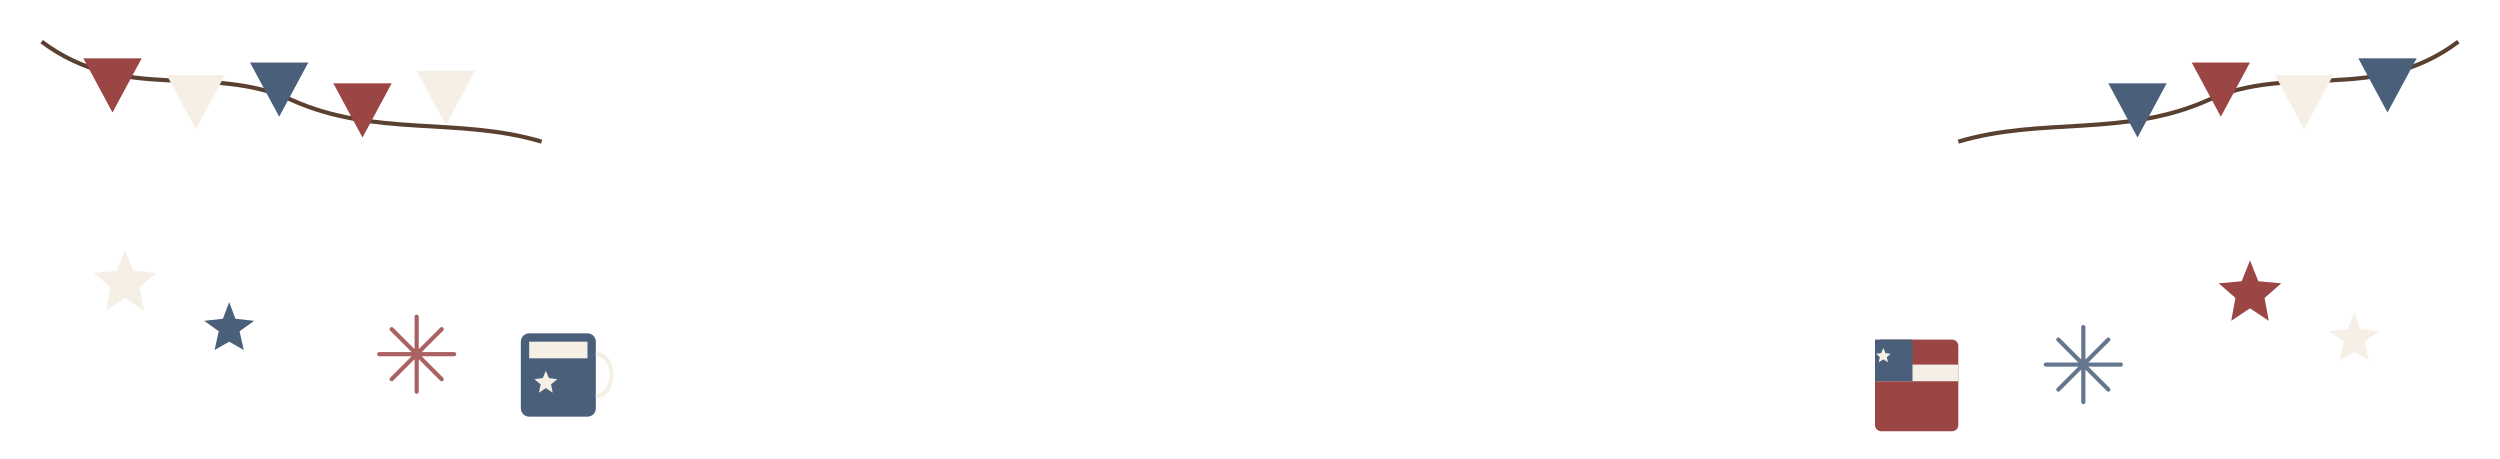
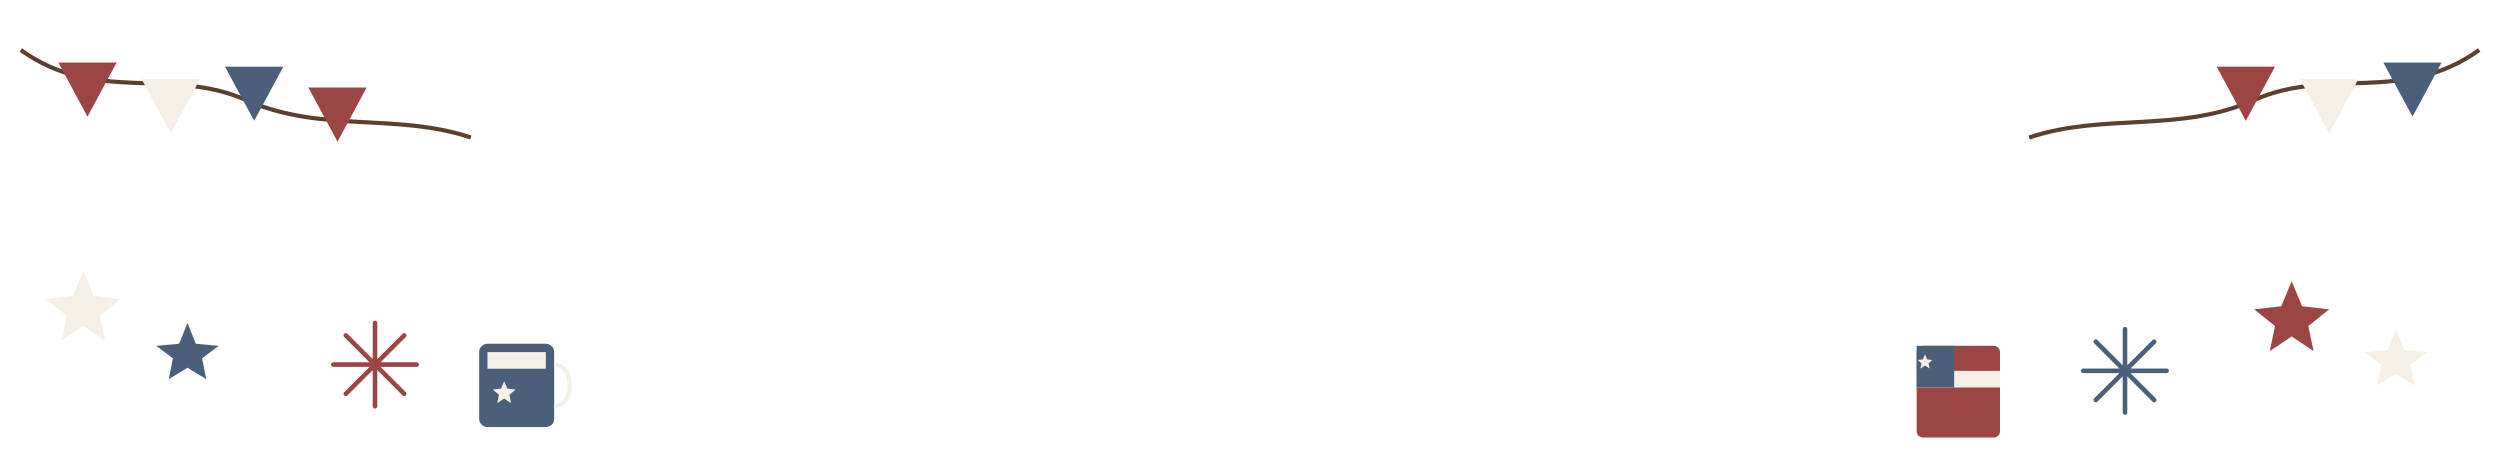
<svg xmlns="http://www.w3.org/2000/svg" viewBox="0 0 1200 220" fill="none" aria-hidden="true">
-   <path stroke="#5a4030" stroke-width="2" fill="none" d="M20 20c40 30 80 10 120 28s80 8 120 20" />
-   <path fill="#9b4545" d="M40 28l14 26 14-26z" />
-   <path fill="#f5efe6" d="M80 36l14 26 14-26z" />
-   <path fill="#4a5f7a" d="M120 30l14 26 14-26z" />
-   <path fill="#9b4545" d="M160 40l14 26 14-26z" />
-   <path fill="#f5efe6" d="M200 34l14 26 14-26z" />
-   <path stroke="#5a4030" stroke-width="2" fill="none" d="M1180 20c-40 30-80 10-120 28s-80 8-120 20" />
-   <path fill="#4a5f7a" d="M1160 28l-14 26-14-26z" />
-   <path fill="#f5efe6" d="M1120 36l-14 26-14-26z" />
-   <path fill="#9b4545" d="M1080 30l-14 26-14-26z" />
-   <path fill="#4a5f7a" d="M1040 40l-14 26-14-26z" />
-   <path fill="#f5efe6" d="M60 120l4 10 11 1-8 7 2 11-9-6-9 6 2-11-8-7 11-1z" />
-   <path fill="#4a5f7a" d="M110 145l3 8 9 1-7 5 2 9-7-4-7 4 2-9-7-5 9-1z" />
-   <path fill="#9b4545" d="M1080 125l4 10 11 1-8 7 2 11-9-6-9 6 2-11-8-7 11-1z" />
-   <path fill="#f5efe6" d="M1130 150l3 8 9 1-7 5 2 9-7-4-7 4 2-9-7-5 9-1z" />
-   <g stroke="#9b4545" stroke-width="2" stroke-linecap="round" opacity="0.85">
-     <path d="M200 170l0-18M200 170l12-12M200 170l18 0M200 170l12 12M200 170l0 18M200 170l-12 12M200 170l-18 0M200 170l-12-12" />
+   <path stroke="#5a4030" stroke-width="2" fill="none" d="M10 24c36 26 72 8 108 24s72 6 108 18" />
+   <path fill="#9b4545" d="M28 30l14 26 14-26z" />
+   <path fill="#f5efe6" d="M68 38l14 26 14-26z" />
+   <path fill="#4a5f7a" d="M108 32l14 26 14-26z" />
+   <path fill="#9b4545" d="M148 42l14 26 14-26z" />
+   <path stroke="#5a4030" stroke-width="2" fill="none" d="M1190 24c-36 26-72 8-108 24s-72 6-108 18" />
+   <path fill="#4a5f7a" d="M1172 30l-14 26-14-26z" />
+   <path fill="#f5efe6" d="M1132 38l-14 26-14-26z" />
+   <path fill="#9b4545" d="M1092 32l-14 26-14-26z" />
+   <path fill="#f5efe6" d="M40 130l5 12 13 1.5-10 8 2.5 12-10.5-7-10.5 7 2.5-12-10-8 13-1.5z" />
+   <path fill="#4a5f7a" d="M90 155l4 10 11 1-8 6 2 10-9-5.5-9 5.5 2-10-8-6 11-1z" />
+   <path fill="#9b4545" d="M1100 135l5 12 13 1.5-10 8 2.5 12-10.5-7-10.5 7 2.5-12-10-8 13-1.5z" />
+   <path fill="#f5efe6" d="M1150 158l4 10 11 1-8 6 2 10-9-5.5-9 5.5 2-10-8-6 11-1z" />
+   <g stroke="#9b4545" stroke-width="2.2" stroke-linecap="round">
+     <path d="M180 175l0-20M180 175l14-14M180 175l20 0M180 175l14 14M180 175l0 20M180 175l-14 14M180 175l-20 0M180 175l-14-14" />
  </g>
-   <g stroke="#4a5f7a" stroke-width="2" stroke-linecap="round" opacity="0.85">
-     <path d="M1000 175l0-18M1000 175l12-12M1000 175l18 0M1000 175l12 12M1000 175l0 18M1000 175l-12 12M1000 175l-18 0M1000 175l-12-12" />
+   <g stroke="#4a5f7a" stroke-width="2.2" stroke-linecap="round">
+     <path d="M1020 178l0-20M1020 178l14-14M1020 178l20 0M1020 178l14 14M1020 178l0 20M1020 178l-14 14M1020 178l-20 0M1020 178l-14-14" />
  </g>
-   <g transform="translate(250,150)">
+   <g transform="translate(230,155)">
    <rect x="0" y="10" width="36" height="40" rx="4" fill="#4a5f7a" />
    <rect x="4" y="14" width="28" height="8" fill="#f5efe6" />
    <path fill="none" stroke="#f5efe6" stroke-width="2" d="M36 20c10 0 10 20 0 20" />
    <path fill="#f5efe6" d="M12 28l1.5 3.5 4 .5-3 2.5.8 4-3.3-2.2-3.3 2.2.8-4-3-2.5 4-.5z" />
  </g>
-   <g transform="translate(900,155)">
+   <g transform="translate(920,158)">
    <rect x="0" y="8" width="40" height="44" rx="3" fill="#9b4545" />
    <path fill="#f5efe6" d="M0 20h40v8H0z" />
    <path fill="#4a5f7a" d="M0 8h18v20H0z" />
    <path fill="#f5efe6" d="M4 12l1 2.5 2.5.3-1.8 1.6.5 2.5-2.2-1.4-2.2 1.4.5-2.5-1.8-1.6 2.5-.3z" />
  </g>
</svg>
